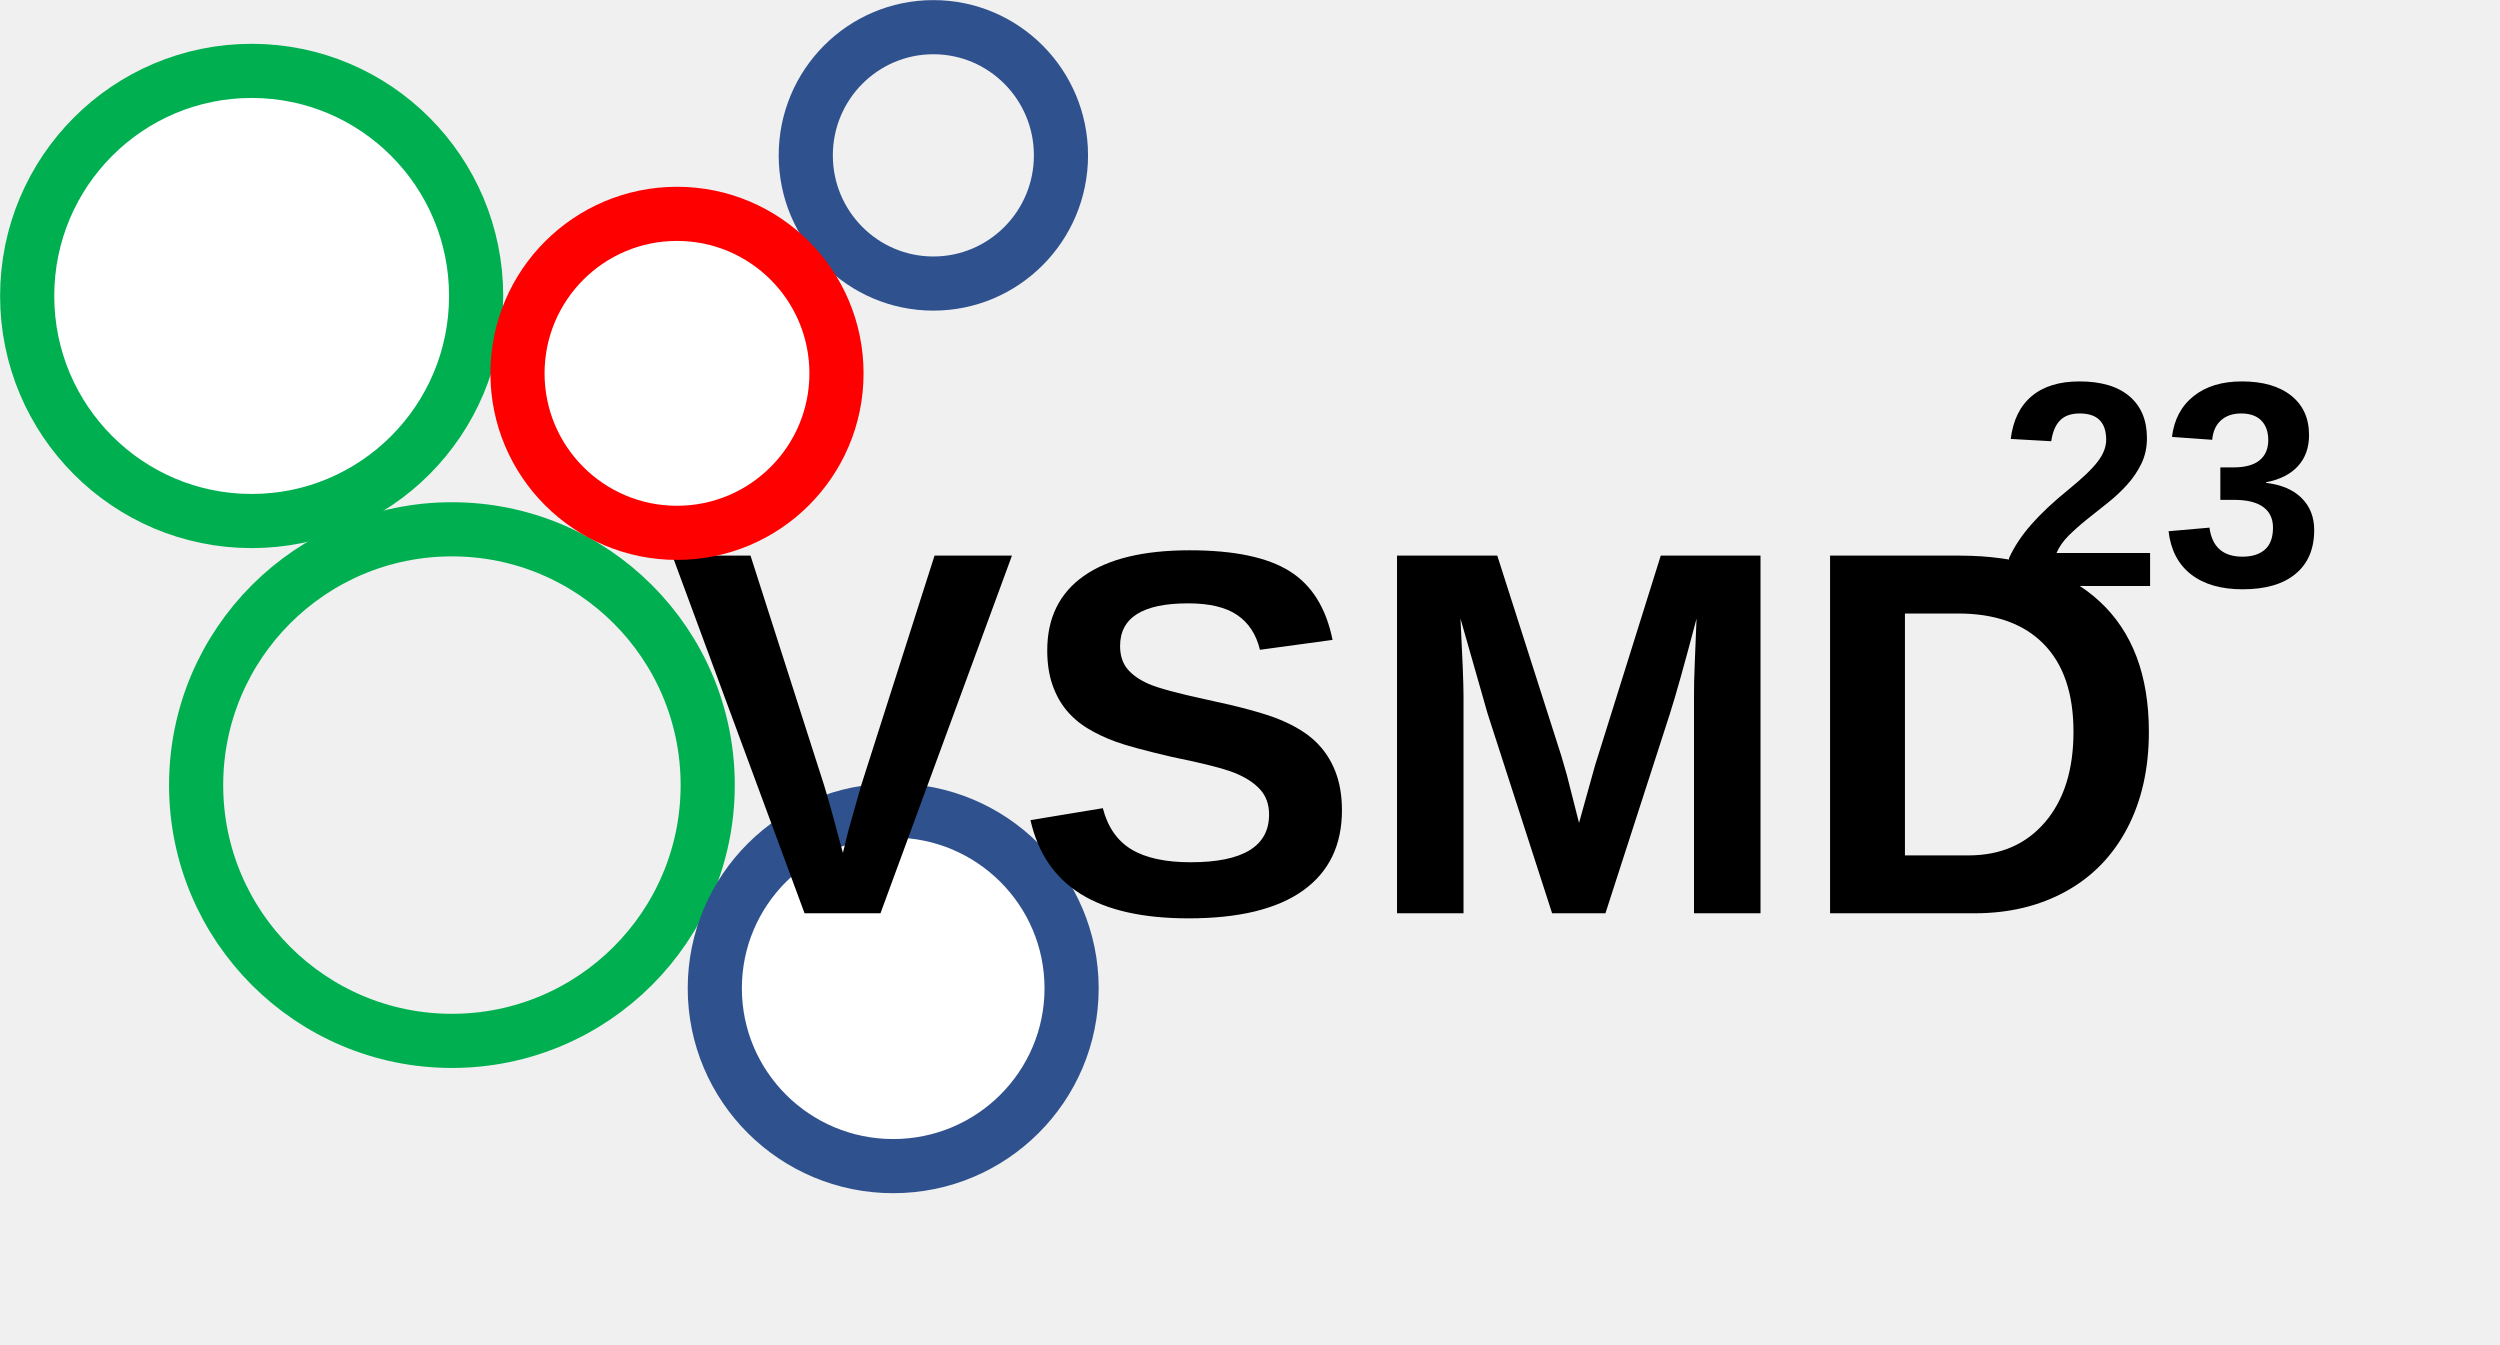
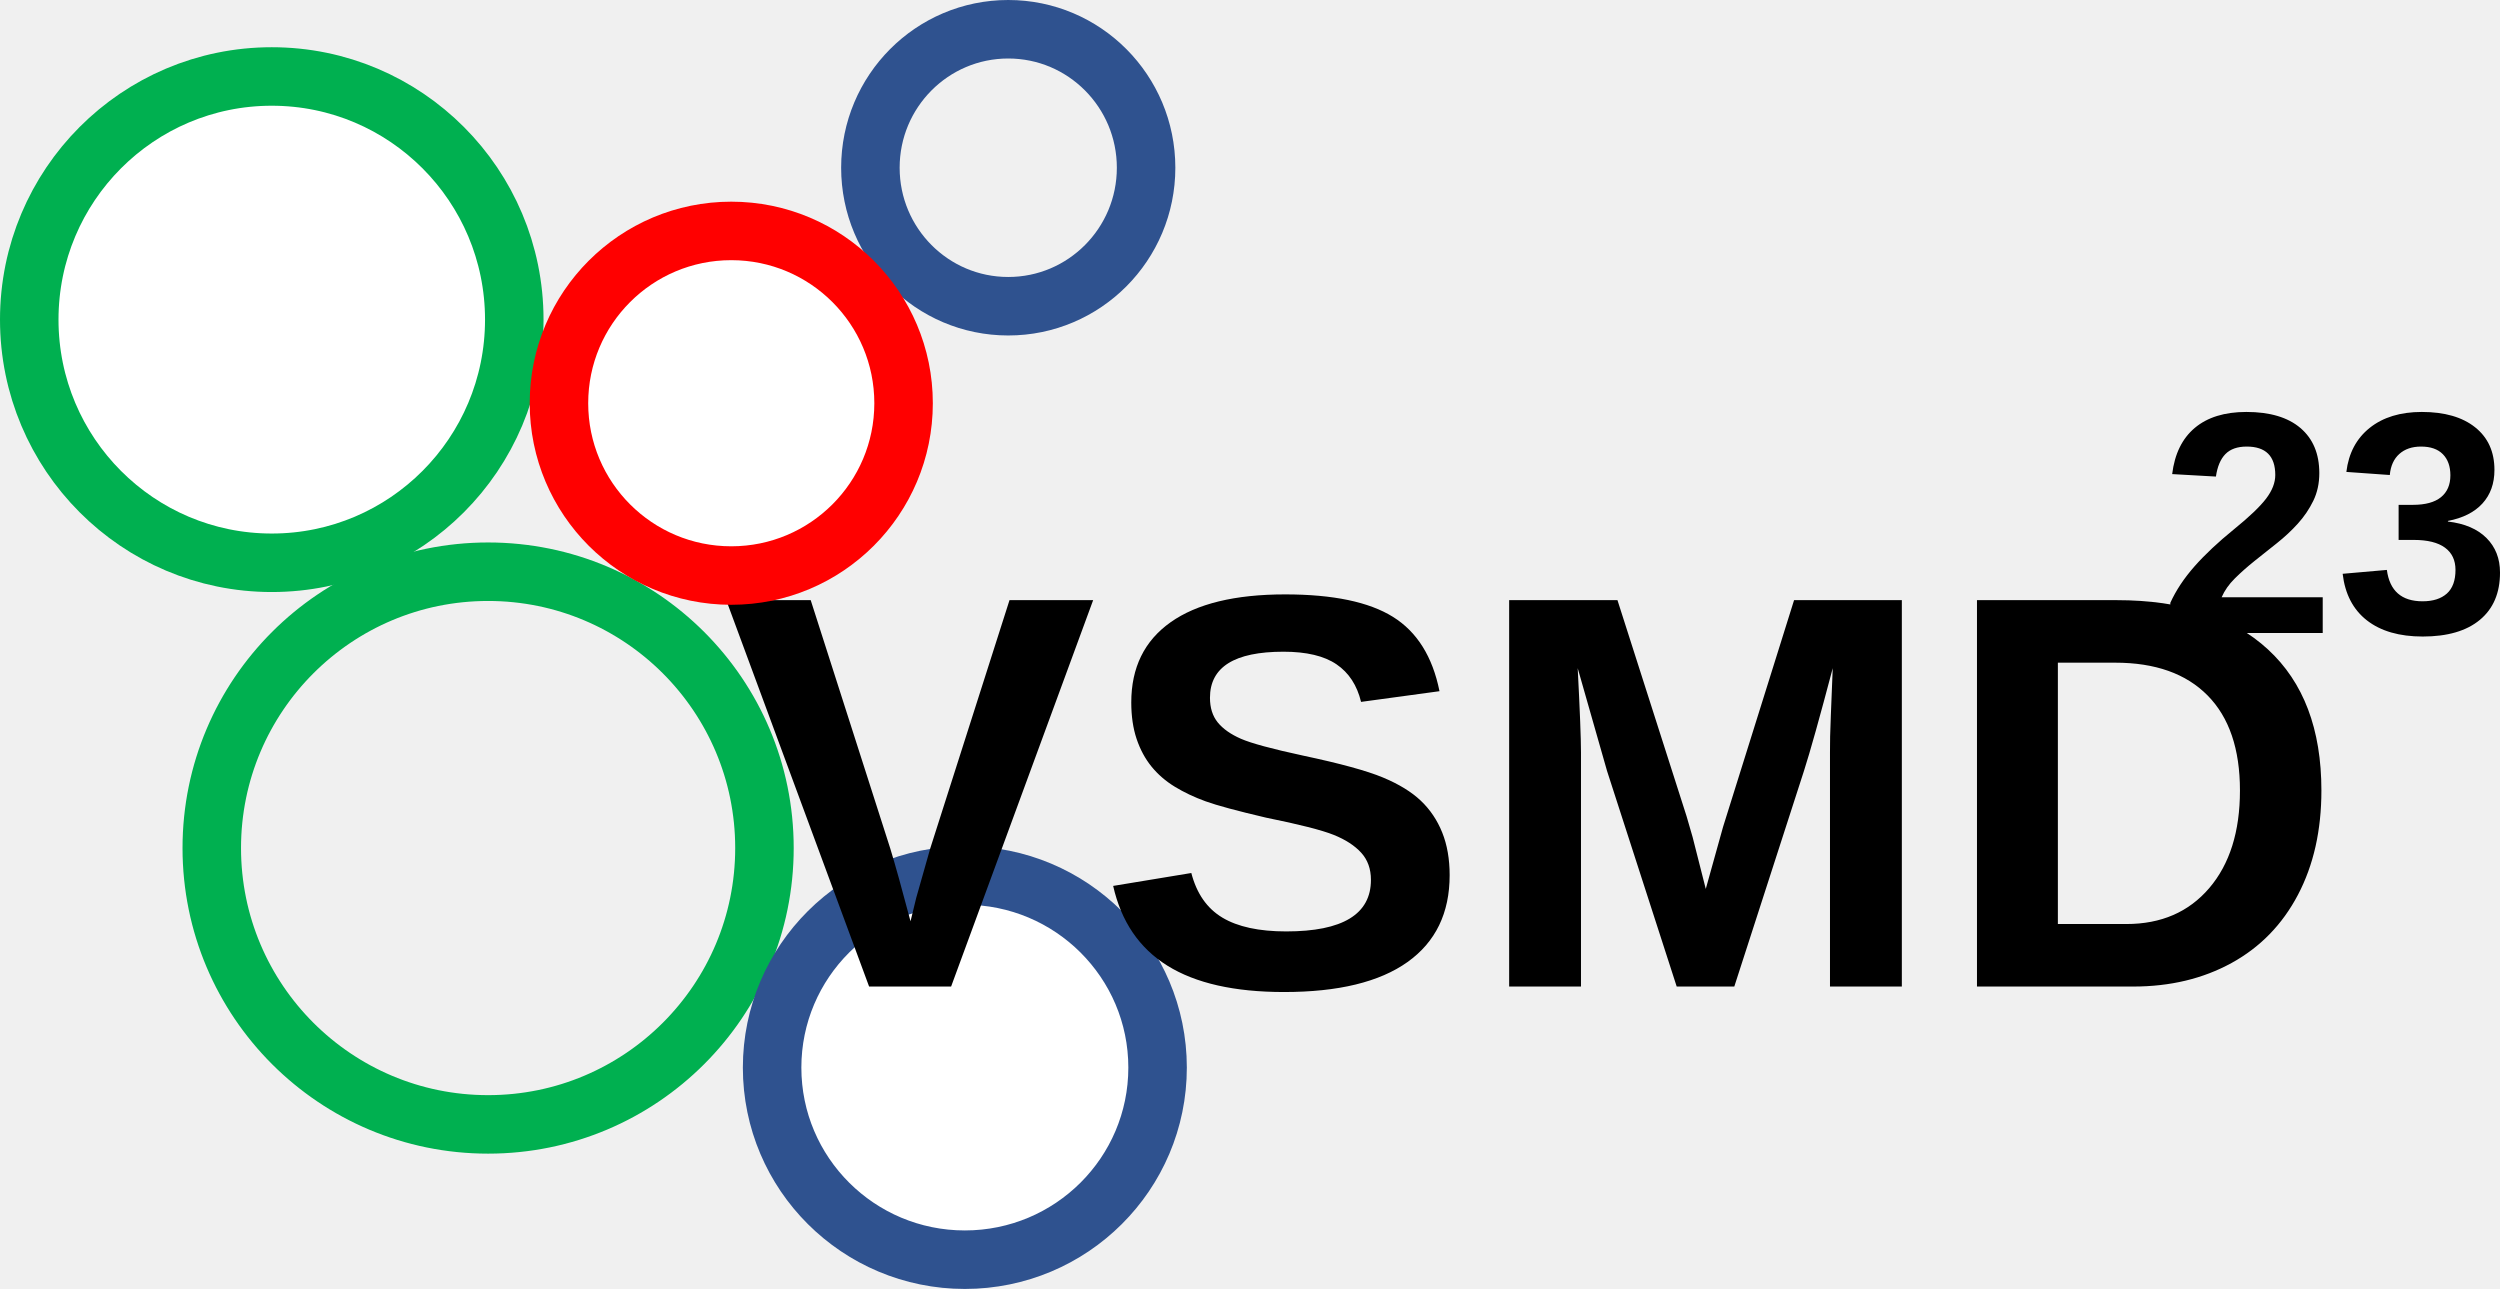
- <svg xmlns="http://www.w3.org/2000/svg" width="2116" height="1138" xml:space="preserve" overflow="hidden">
-   <defs>
+ <svg xmlns="http://www.w3.org/2000/svg" width="587.594" height="302.95" xml:space="preserve" overflow="hidden" version="1.1" id="svg23" viewBox="0 0 1958.647 1009.833">
+   <defs id="defs5">
    <clipPath id="clip0">
-       <rect x="1259" y="737" width="2116" height="1138" />
+       <rect x="1259" y="737" width="2116" height="1138" id="rect2" />
    </clipPath>
  </defs>
-   <g clip-path="url(#clip0)" transform="translate(-1259 -737)">
-     <text font-family="Arial,Arial_MSFontService,sans-serif" font-weight="700" font-size="248" transform="matrix(1 0 0 1 2950.84 1233)">23</text>
-     <path d="M1941 868.5C1941 808.577 1989.35 760 2049 760 2108.65 760 2157 808.577 2157 868.5 2157 928.423 2108.65 977 2049 977 1989.35 977 1941 928.423 1941 868.5Z" stroke="#2F528F" stroke-width="45.833" stroke-miterlimit="8" fill="none" fill-rule="evenodd" />
-     <path d="M1425 1401.5C1425 1281.93 1521.93 1185 1641.5 1185 1761.07 1185 1858 1281.93 1858 1401.5 1858 1521.07 1761.07 1618 1641.5 1618 1521.93 1618 1425 1521.07 1425 1401.5Z" stroke="#00B050" stroke-width="45.833" stroke-miterlimit="8" fill="none" fill-rule="evenodd" />
-     <path d="M1864 1573.5C1864 1490.38 1931.61 1423 2015 1423 2098.4 1423 2166 1490.38 2166 1573.5 2166 1656.62 2098.4 1724 2015 1724 1931.61 1724 1864 1656.62 1864 1573.5Z" stroke="#2F528F" stroke-width="45.833" stroke-miterlimit="8" fill="#FFFFFF" fill-rule="evenodd" />
-     <path d="M1282 987.5C1282 882.29 1367.07 797 1472 797 1576.93 797 1662 882.29 1662 987.5 1662 1092.71 1576.93 1178 1472 1178 1367.07 1178 1282 1092.71 1282 987.5Z" stroke="#00B050" stroke-width="45.833" stroke-miterlimit="8" fill="#FFFFFF" fill-rule="evenodd" />
-     <text font-family="Arial,Arial_MSFontService,sans-serif" font-weight="700" font-size="440" transform="matrix(1 0 0 1 1825.05 1510)">VSMD</text>
-     <path d="M1697 1053C1697 978.442 1757.44 918 1832 918 1906.56 918 1967 978.442 1967 1053 1967 1127.56 1906.56 1188 1832 1188 1757.44 1188 1697 1127.56 1697 1053Z" stroke="#FF0000" stroke-width="45.833" stroke-miterlimit="8" fill="#FFFFFF" fill-rule="evenodd" />
+   <g clip-path="url(#clip0)" transform="translate(-1259.083,-737.0833)" id="g21">
+     <text font-family="Arial, Arial_MSFontService, sans-serif" font-weight="700" font-size="248px" transform="translate(2950.84,1233)" id="text7">23</text>
+     <path d="m 1941,868.5 c 0,-59.923 48.35,-108.5 108,-108.5 59.65,0 108,48.577 108,108.5 0,59.923 -48.35,108.5 -108,108.5 -59.65,0 -108,-48.577 -108,-108.5 z" stroke="#2f528f" stroke-width="45.833" stroke-miterlimit="8" fill="none" fill-rule="evenodd" id="path9" />
+     <path d="m 1425,1401.5 c 0,-119.57 96.93,-216.5 216.5,-216.5 119.57,0 216.5,96.93 216.5,216.5 0,119.57 -96.93,216.5 -216.5,216.5 -119.57,0 -216.5,-96.93 -216.5,-216.5 z" stroke="#00b050" stroke-width="45.833" stroke-miterlimit="8" fill="none" fill-rule="evenodd" id="path11" />
+     <path d="m 1864,1573.5 c 0,-83.12 67.61,-150.5 151,-150.5 83.4,0 151,67.38 151,150.5 0,83.12 -67.6,150.5 -151,150.5 -83.39,0 -151,-67.38 -151,-150.5 z" stroke="#2f528f" stroke-width="45.833" stroke-miterlimit="8" fill="#ffffff" fill-rule="evenodd" id="path13" />
+     <path d="m 1282,987.5 c 0,-105.21 85.07,-190.5 190,-190.5 104.93,0 190,85.29 190,190.5 0,105.21 -85.07,190.5 -190,190.5 -104.93,0 -190,-85.29 -190,-190.5 z" stroke="#00b050" stroke-width="45.833" stroke-miterlimit="8" fill="#ffffff" fill-rule="evenodd" id="path15" />
+     <text font-family="Arial, Arial_MSFontService, sans-serif" font-weight="700" font-size="440px" transform="translate(1825.05,1510)" id="text17">VSMD</text>
+     <path d="m 1697,1053 c 0,-74.558 60.44,-135 135,-135 74.56,0 135,60.442 135,135 0,74.56 -60.44,135 -135,135 -74.56,0 -135,-60.44 -135,-135 z" stroke="#ff0000" stroke-width="45.833" stroke-miterlimit="8" fill="#ffffff" fill-rule="evenodd" id="path19" />
  </g>
</svg>
